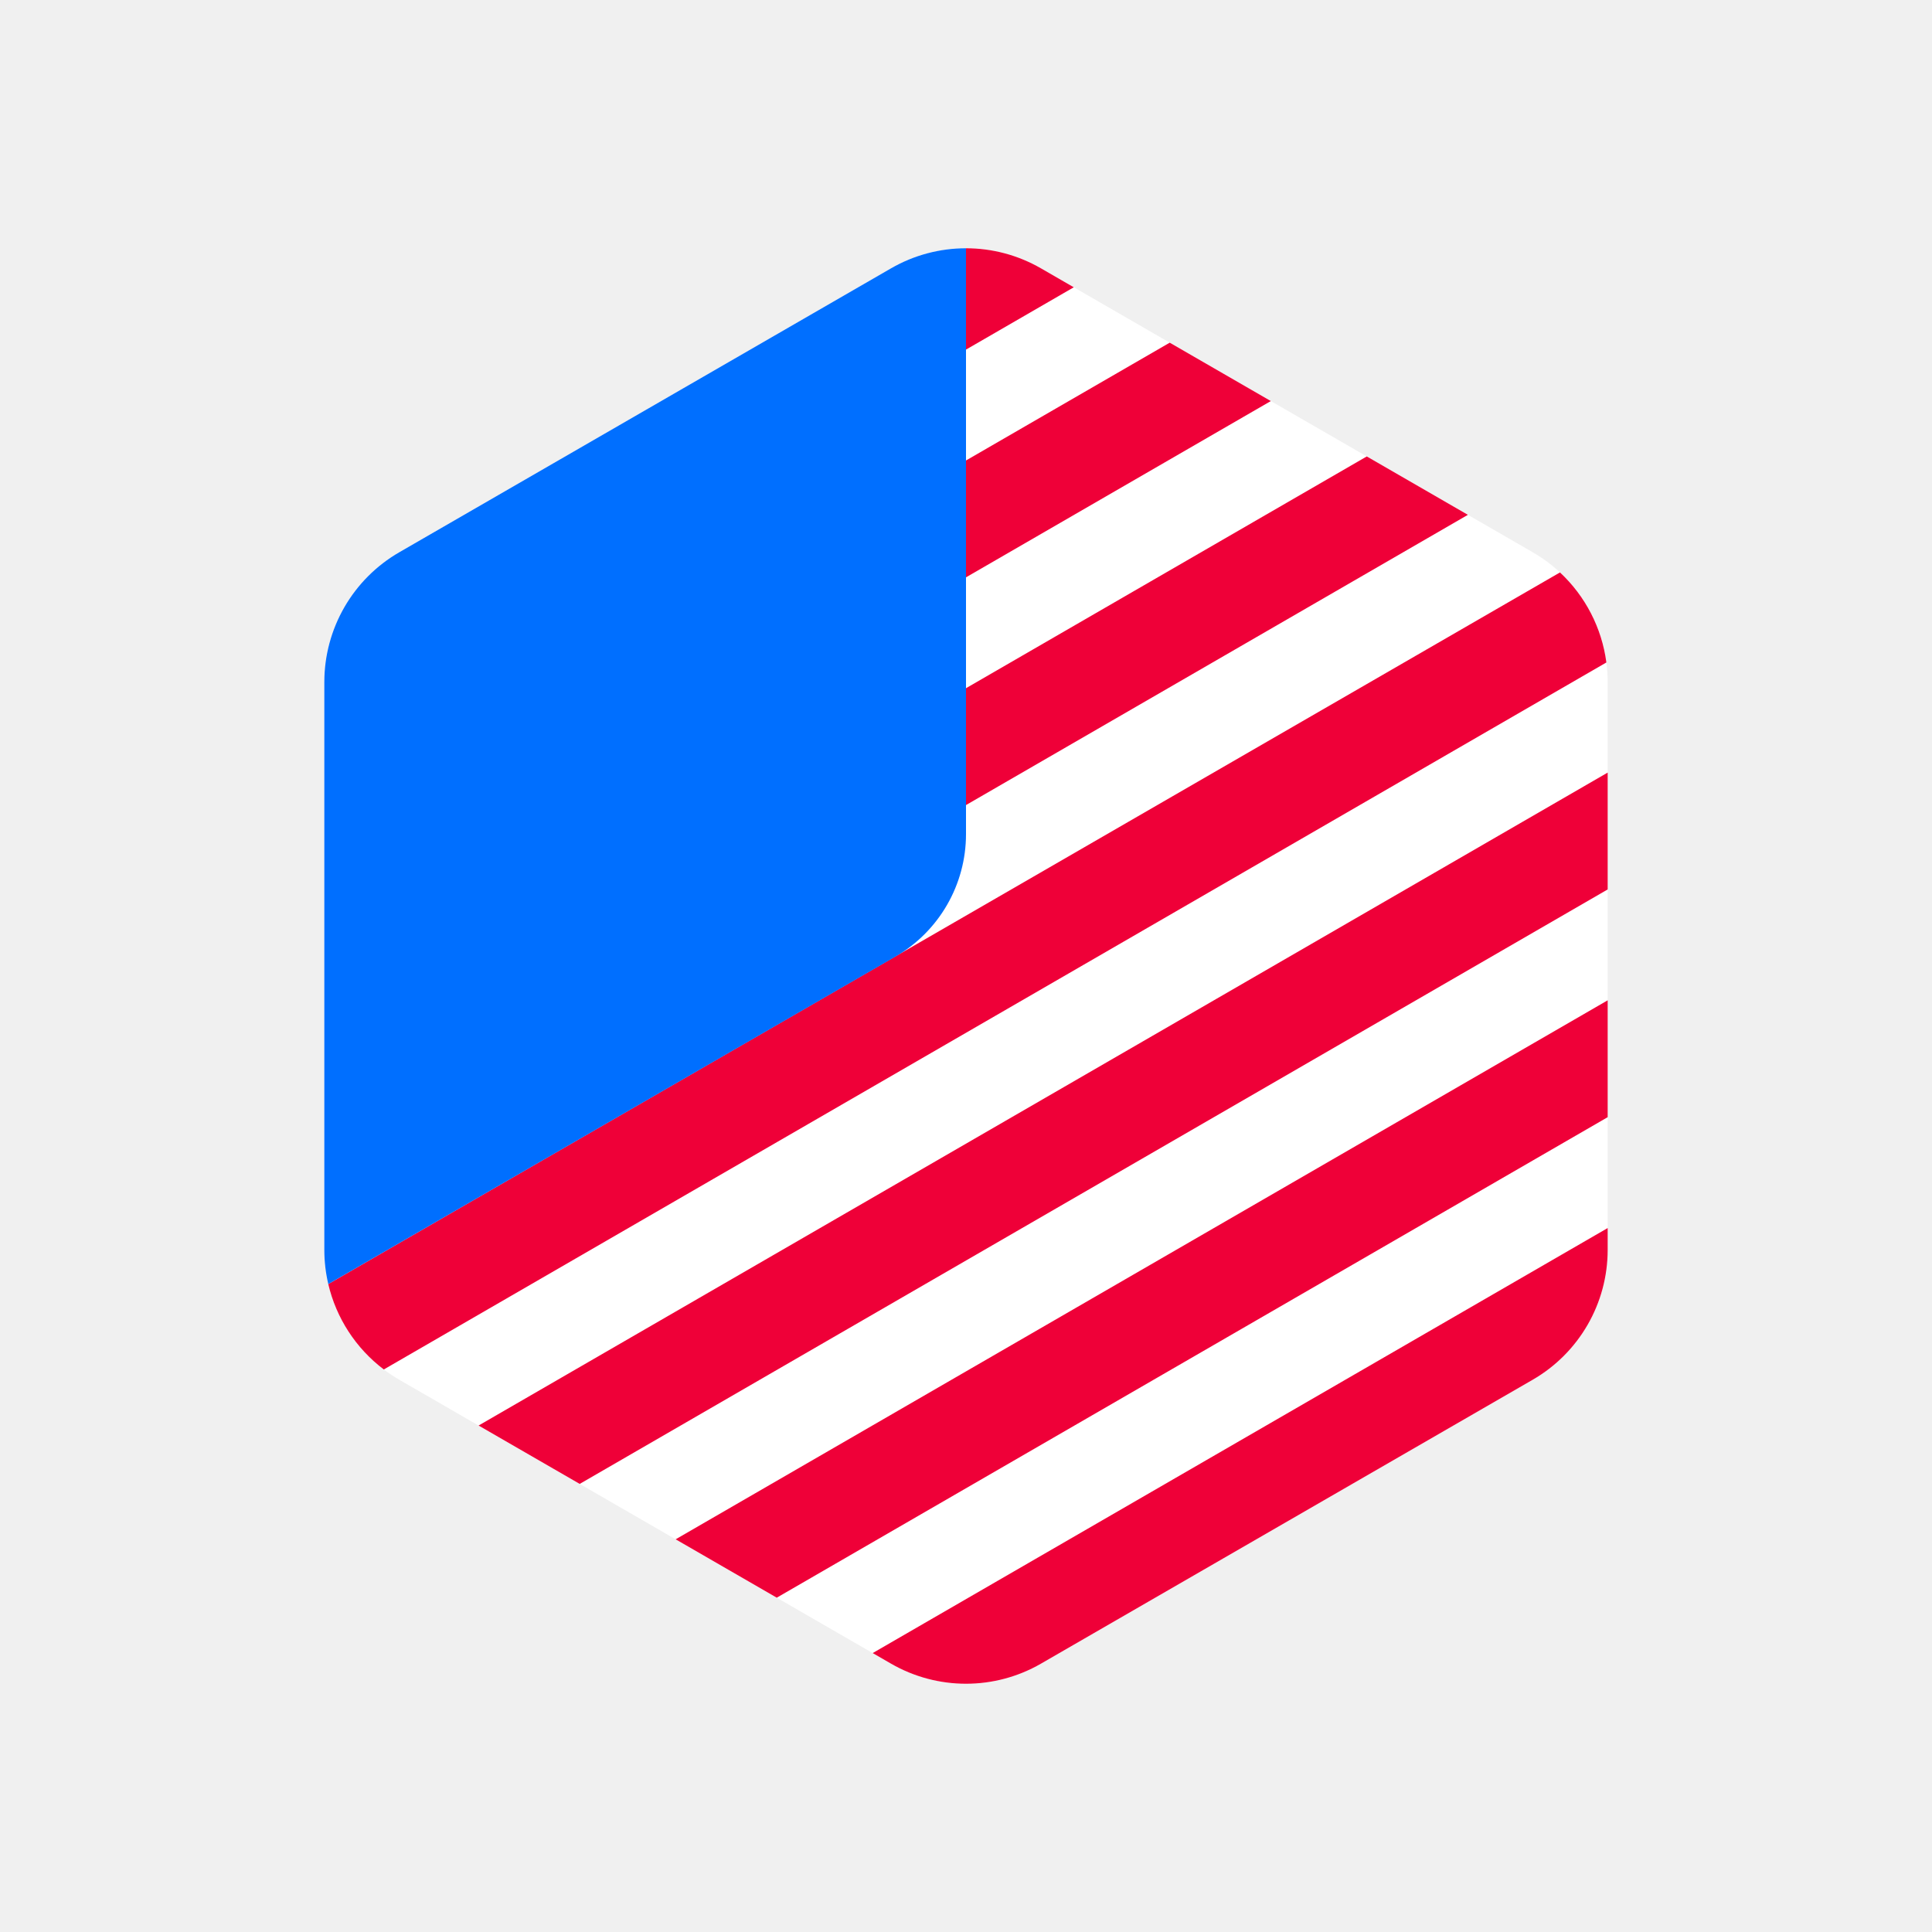
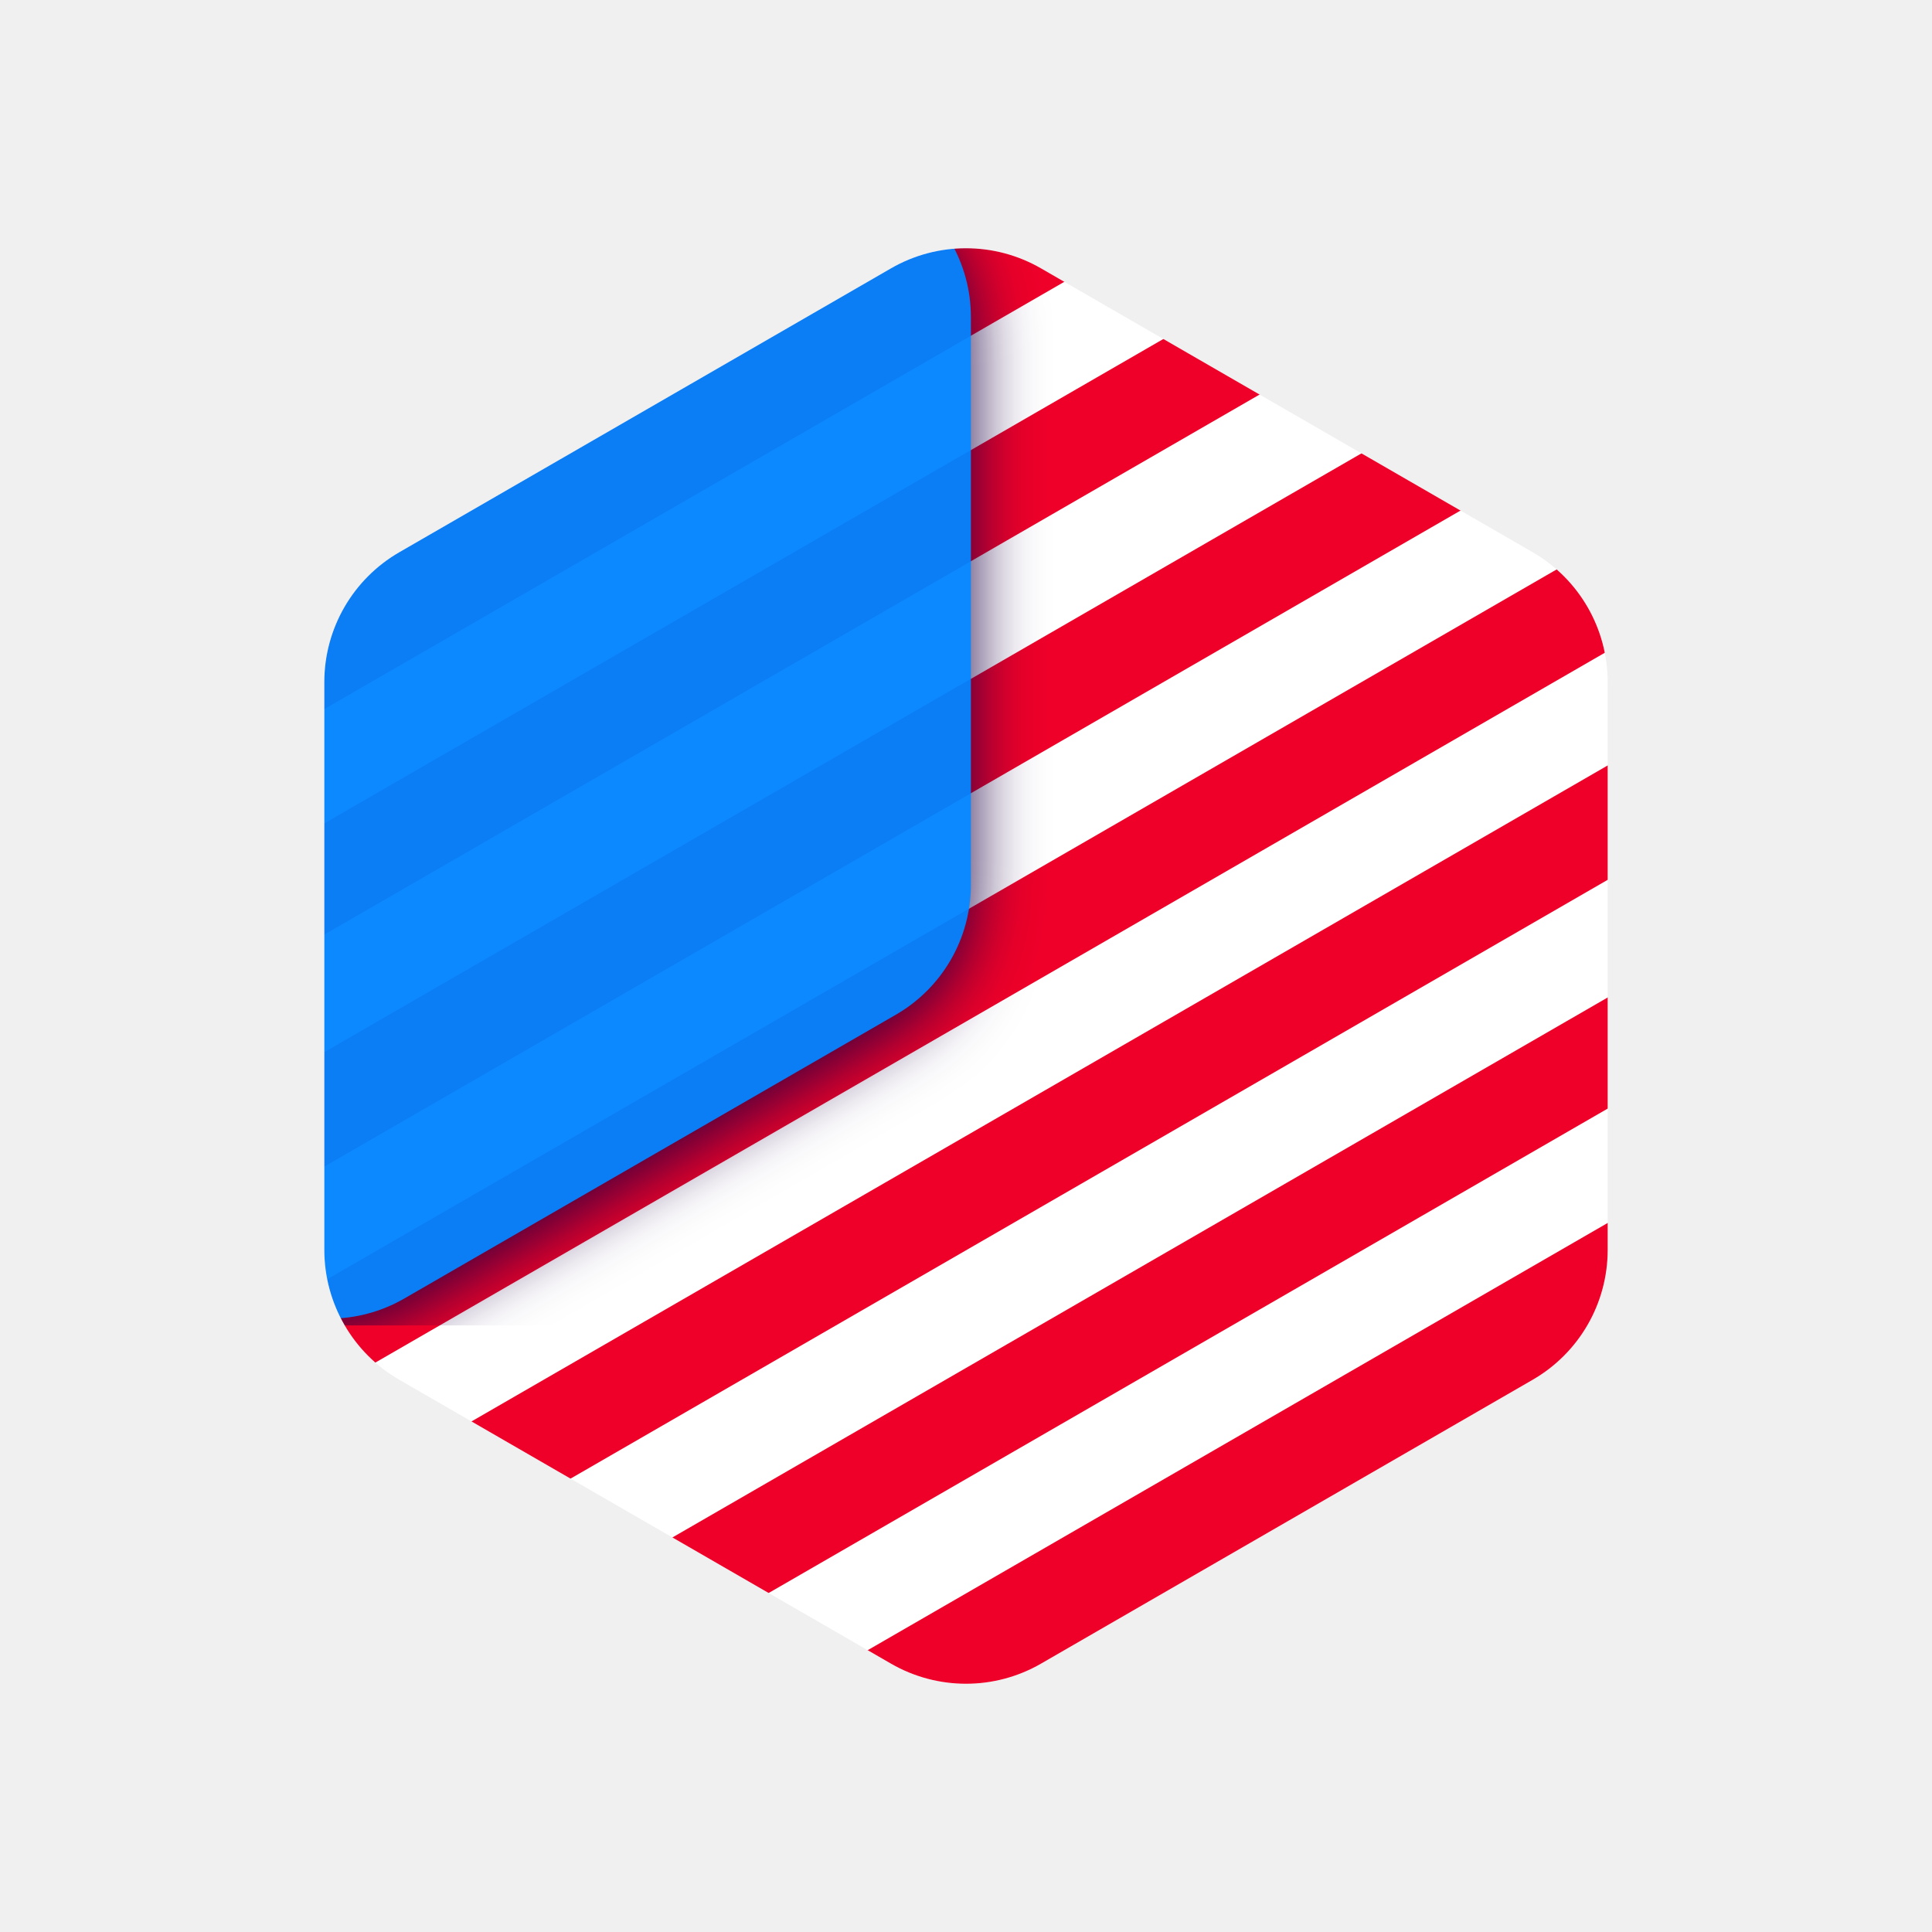
<svg xmlns="http://www.w3.org/2000/svg" width="128" height="128" viewBox="0 0 128 128" fill="none">
  <g clip-path="url(#clip0_63_1923)">
-     <path d="M59.031 17.779C62.106 16.004 65.894 16.004 68.969 17.779L101.544 36.587C104.619 38.362 106.513 41.642 106.513 45.193V82.807C106.513 86.358 104.619 89.638 101.544 91.413L68.969 110.221C65.894 111.996 62.106 111.996 59.031 110.221L26.456 91.413C23.381 89.638 21.487 86.358 21.487 82.807V45.193C21.487 41.642 23.381 38.362 26.456 36.587L59.031 17.779Z" fill="white" />
-     <path d="M64 38.25L84.196 26.571L77.497 22.703L64 30.508V38.25Z" fill="#EF0038" />
-     <path d="M71.141 19.033L68.969 17.779C67.431 16.892 65.716 16.448 64 16.448V23.163L71.141 19.033Z" fill="#EF0038" />
-     <path d="M21.748 85.072L63.979 53.35L64 45.595L90.552 30.24L97.252 34.109L63.979 53.35L21.748 85.072L103.353 37.925C105.031 39.49 106.124 41.597 106.427 43.89L25.428 90.731C23.571 89.326 22.274 87.318 21.748 85.072Z" fill="#EF0038" />
-     <path d="M106.513 51.186V45.171L106.513 45.193V82.807C106.513 86.358 104.619 89.638 101.544 91.413L68.969 110.221C65.894 111.996 62.106 111.996 59.031 110.221L57.818 109.52L106.513 81.361V74.016L51.462 105.851L44.763 101.983L106.513 66.273V58.928L38.407 98.313L31.707 94.445L106.513 51.186Z" fill="#EF0038" />
-     <path d="M26.456 36.587C23.381 38.362 21.487 41.642 21.487 45.193V82.807C21.487 83.579 21.577 84.338 21.749 85.072L59.312 63.385C62.213 61.71 64 58.615 64 55.266L64 16.448C62.285 16.448 60.57 16.891 59.033 17.778C59.032 17.779 59.032 17.779 59.031 17.779L26.456 36.587Z" fill="#006FFF" />
+     <g clip-path="url(#clip1_63_1923)">
+       <g clip-path="url(#clip2_63_1923)">
+         <path d="M59.031 17.779C62.106 16.004 65.894 16.004 68.969 17.779L101.544 36.587C104.619 38.362 106.513 41.642 106.513 45.193V82.807C106.513 86.358 104.619 89.638 101.544 91.413L68.969 110.221C65.894 111.996 62.106 111.996 59.031 110.221L26.456 91.413C23.381 89.638 21.487 86.358 21.487 82.807V45.193C21.487 41.642 23.381 38.362 26.456 36.587L59.031 17.779Z" fill="white" />
+       </g>
+       <mask id="mask0_63_1923" style="mask-type:alpha" maskUnits="userSpaceOnUse" x="16" y="16" width="96" height="96">
+         <g clip-path="url(#clip3_63_1923)">
+           <path d="M59.031 17.779C62.106 16.004 65.894 16.004 68.969 17.779L101.544 36.587C104.619 38.362 106.513 41.642 106.513 45.193V82.807C106.513 86.358 104.619 89.638 101.544 91.413L68.969 110.221C65.894 111.996 62.106 111.996 59.031 110.221L26.456 91.413C23.381 89.638 21.487 86.358 21.487 82.807V45.193C21.487 41.642 23.381 38.362 26.456 36.587L59.031 17.779Z" fill="white" />
+         </g>
+       </mask>
+       <g mask="url(#mask0_63_1923)">
+         <rect x="84.288" y="3.14" width="6.562" height="96" transform="rotate(60 84.288 3.13977)" fill="#EF0028" />
+         <rect x="123.569" y="71.177" width="6.562" height="96" transform="rotate(60 123.569 71.177)" fill="#EF0028" />
+         <rect x="117.101" y="59.973" width="6.375" height="96" transform="rotate(60 117.101 59.9728)" fill="#EF0028" />
+         <rect x="110.444" y="48.444" width="6.562" height="96" transform="rotate(60 110.444 48.4438)" fill="#EF0028" />
+         <rect x="103.976" y="37.24" width="6.375" height="96" transform="rotate(60 103.976 37.2396)" fill="#EF0028" />
+         <rect x="90.85" y="14.506" width="6.375" height="96" transform="rotate(60 90.8505 14.5063)" fill="#EF0028" />
+         <rect x="97.413" y="25.873" width="6.562" height="96" transform="rotate(60 97.413 25.8729)" fill="#EF0028" />
+         <g opacity="0.95" clip-path="url(#clip4_63_1923)" filter="url(#filter0_d_63_1923)">
+           <path d="M16.844 -6.408C19.918 -8.183 23.707 -8.183 26.781 -6.408L59.356 12.399C62.431 14.174 64.325 17.455 64.325 21.005L64.325 58.62C64.325 62.17 62.431 65.451 59.356 67.226L26.781 86.033C23.707 87.808 19.918 87.808 16.844 86.033L-15.732 67.226C-18.806 65.451 -20.7 62.17 -20.7 58.62L-20.7 21.005C-20.7 17.455 -18.806 14.174 -15.732 12.399L16.844 -6.408Z" fill="#0083FF" />
+         </g>
+       </g>
+     </g>
  </g>
  <defs>
+     <filter id="filter0_d_63_1923" x="-30.688" y="-11.937" width="105" height="105" filterUnits="userSpaceOnUse" color-interpolation-filters="sRGB">
+       <feFlood flood-opacity="0" result="BackgroundImageFix" />
+       <feColorMatrix in="SourceAlpha" type="matrix" values="0 0 0 0 0 0 0 0 0 0 0 0 0 0 0 0 0 0 127 0" result="hardAlpha" />
+       <feOffset dy="0.75" />
+       <feGaussianBlur stdDeviation="2.25" />
+       <feColorMatrix type="matrix" values="0 0 0 0 0.117 0 0 0 0 0 0 0 0 0 0.263 0 0 0 1 0" />
+       <feBlend mode="color-burn" in2="BackgroundImageFix" result="effect1_dropShadow_63_1923" />
+       <feBlend mode="normal" in="SourceGraphic" in2="effect1_dropShadow_63_1923" result="shape" />
+     </filter>
    <clipPath id="clip0_63_1923">
      <rect width="96" height="96" fill="white" transform="translate(16 16)" />
    </clipPath>
+     <clipPath id="clip1_63_1923">
+       <rect width="96" height="96" fill="white" transform="translate(16 16)" />
+     </clipPath>
+     <clipPath id="clip2_63_1923">
+       <rect width="96" height="96" fill="white" transform="translate(16 16)" />
+     </clipPath>
+     <clipPath id="clip3_63_1923">
+       <rect width="96" height="96" fill="white" transform="translate(16 16)" />
+     </clipPath>
+     <clipPath id="clip4_63_1923">
+       <rect width="96" height="96" fill="white" transform="translate(-26.1875 -8.18744)" />
+     </clipPath>
  </defs>
</svg>
